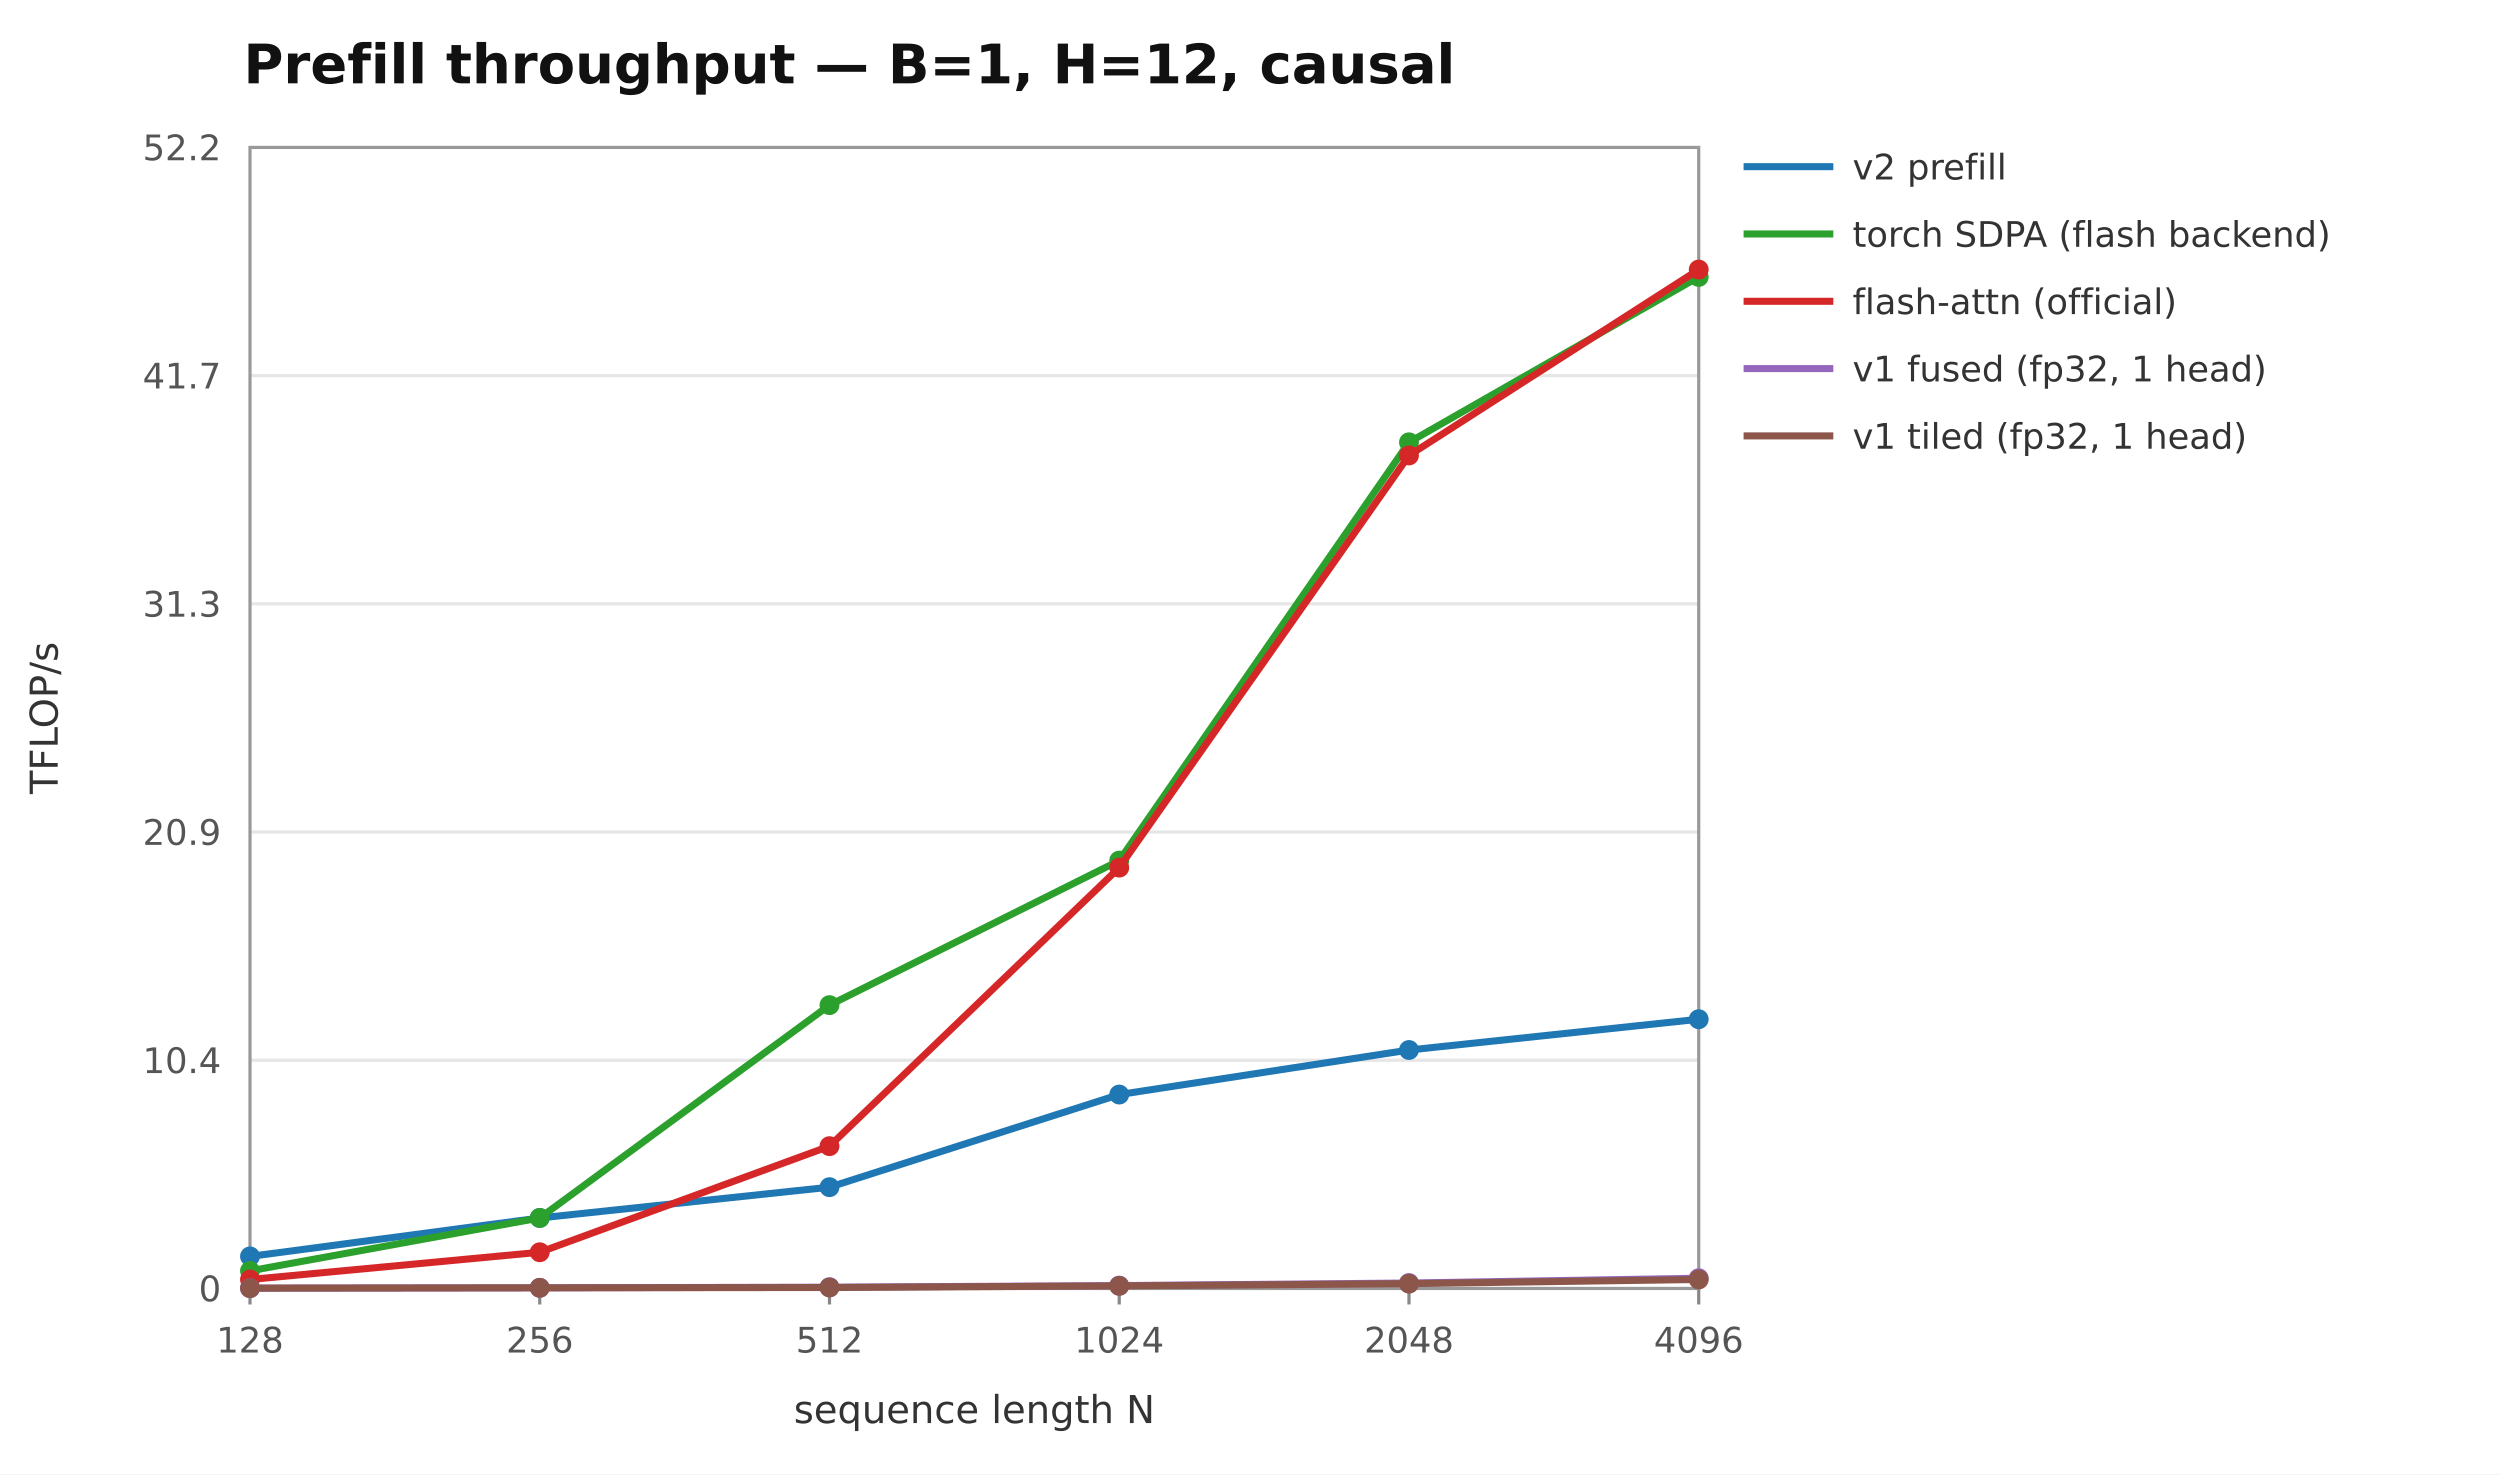
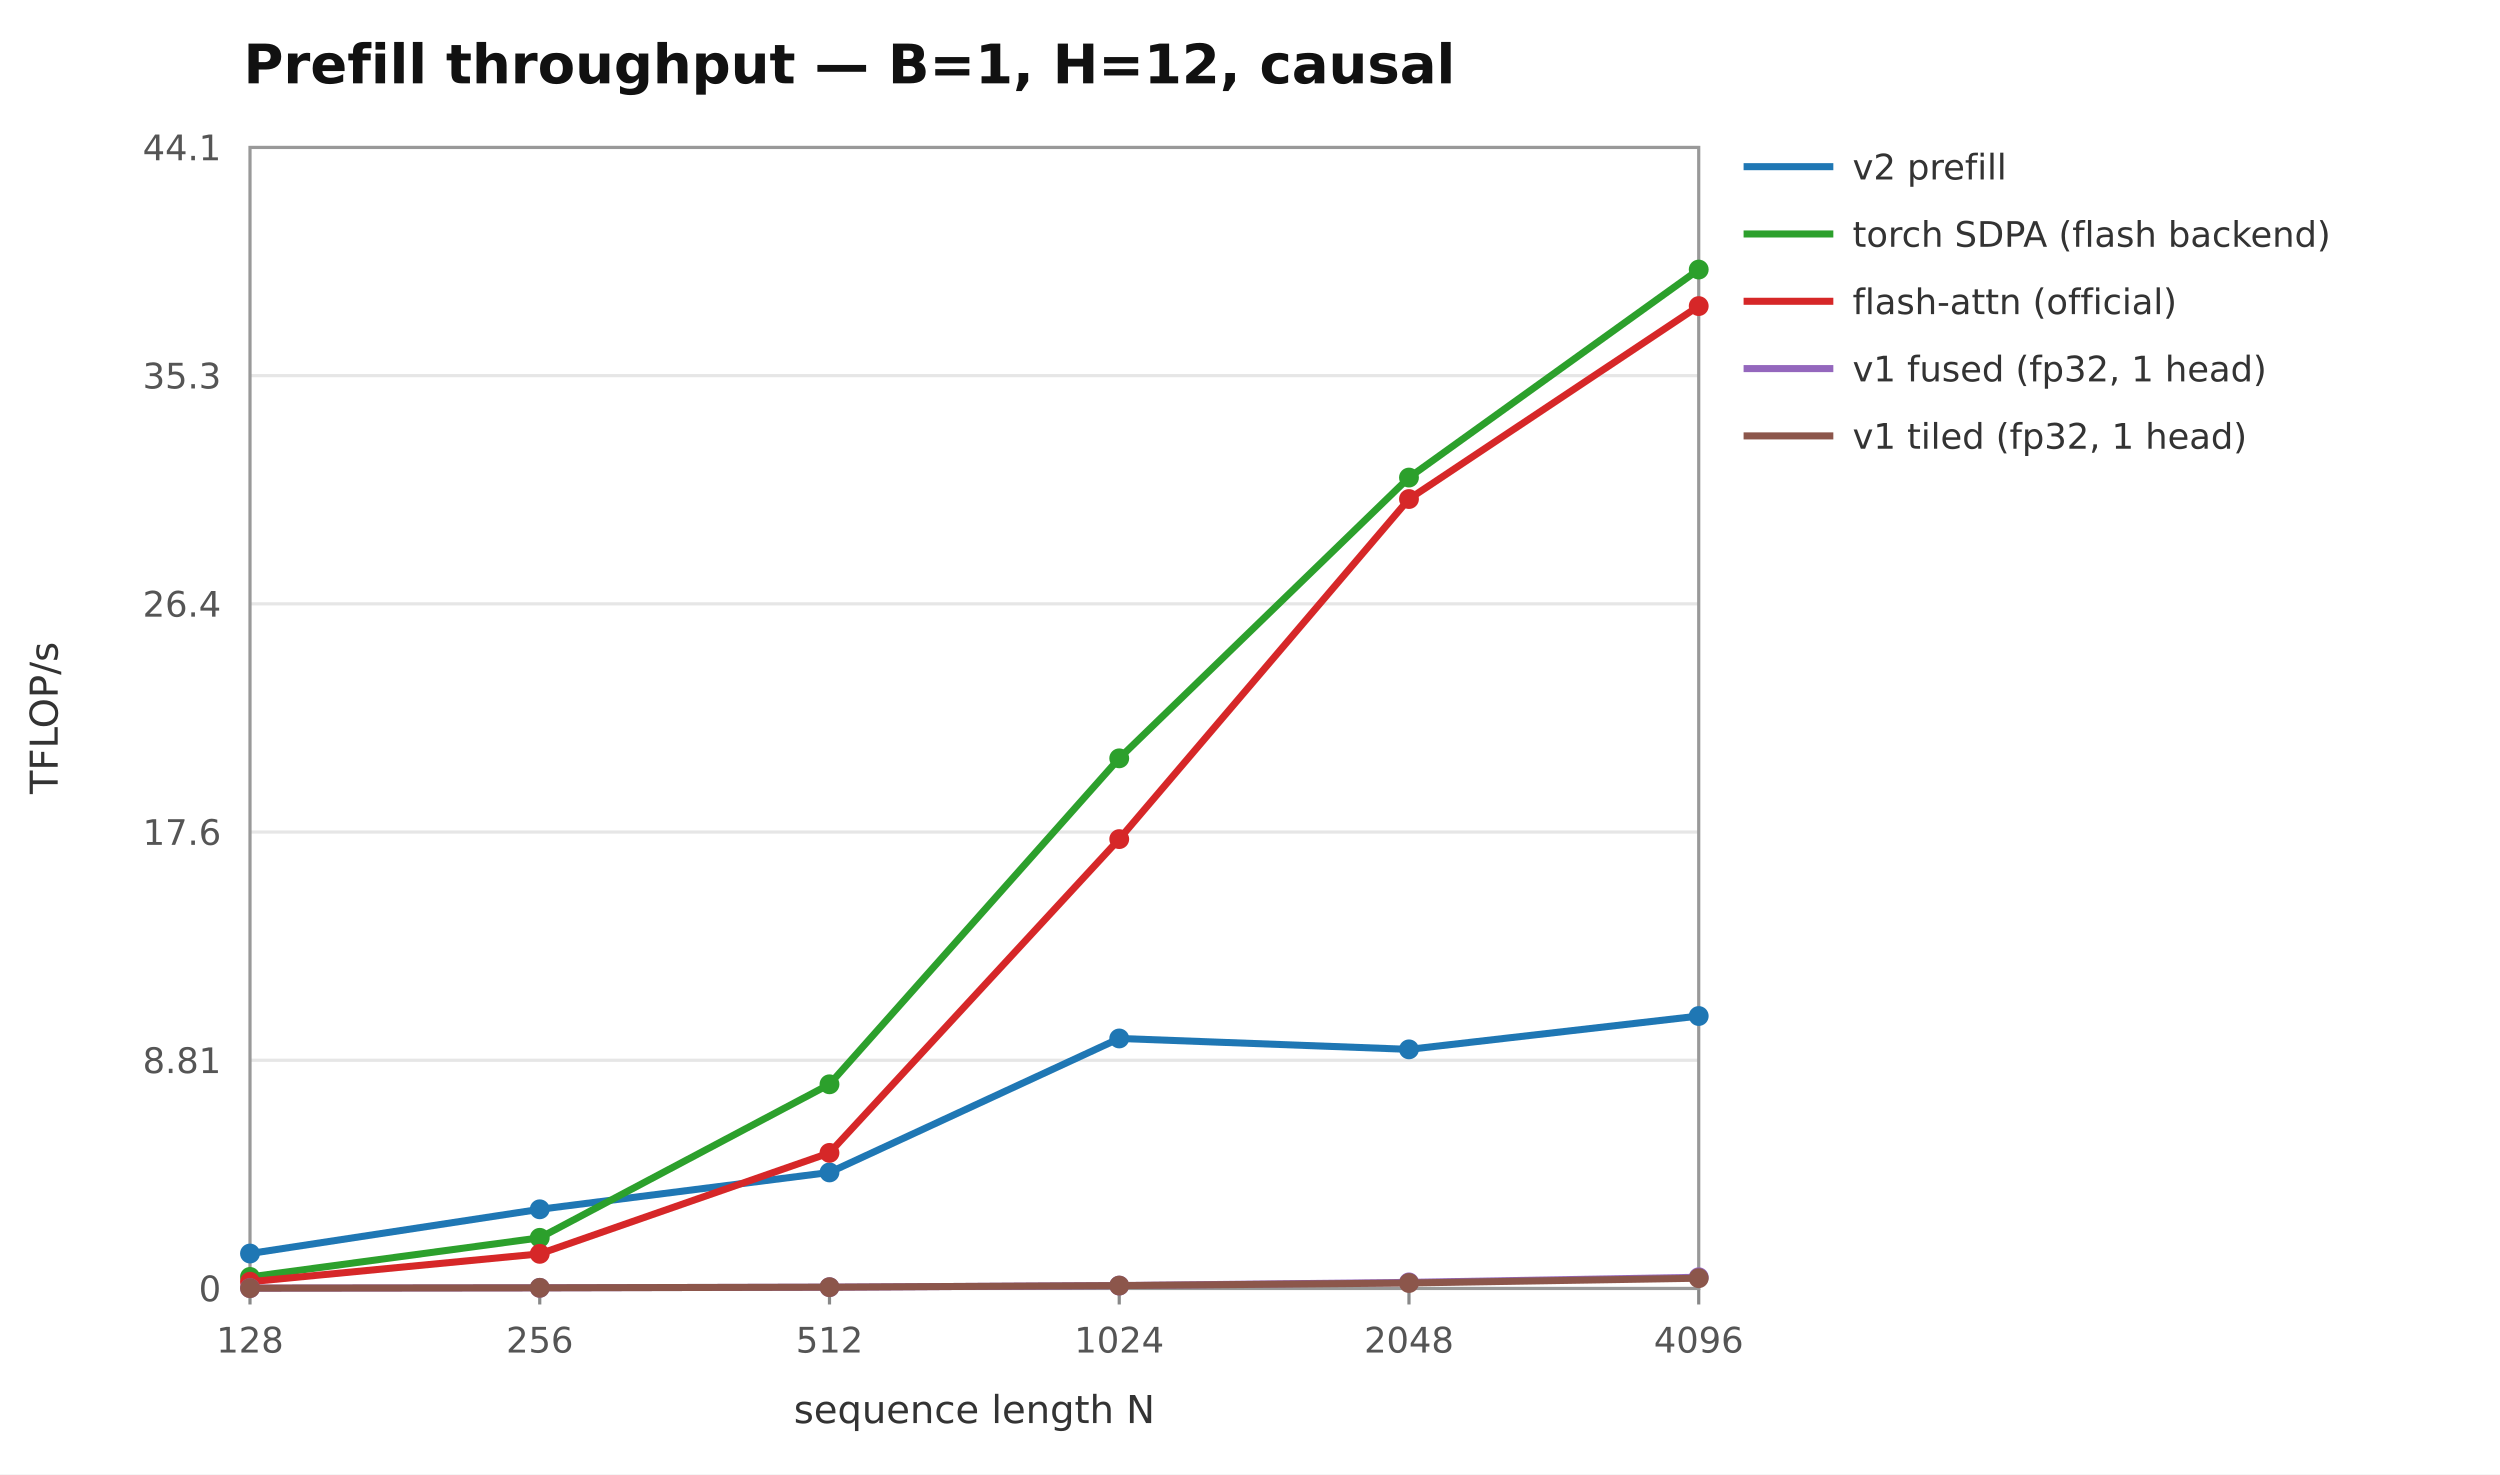
<svg xmlns="http://www.w3.org/2000/svg" width="780" height="460" viewBox="0 0 780 460" font-family="DejaVu Sans, Arial, sans-serif">
  <rect width="780" height="460" fill="#ffffff" />
  <text x="265" y="26" text-anchor="middle" font-size="17" font-weight="bold" fill="#111111">Prefill throughput — B=1, H=12, causal</text>
  <line x1="78" y1="402.0" x2="530" y2="402.0" stroke="#e6e6e6" stroke-width="1" />
  <text x="69" y="406.0" text-anchor="end" font-size="11" fill="#555555">0</text>
  <line x1="78" y1="330.8" x2="530" y2="330.8" stroke="#e6e6e6" stroke-width="1" />
-   <text x="69" y="334.8" text-anchor="end" font-size="11" fill="#555555">10.4</text>
+   <text x="69" y="334.8" text-anchor="end" font-size="11" fill="#555555">8.81</text>
  <line x1="78" y1="259.6" x2="530" y2="259.6" stroke="#e6e6e6" stroke-width="1" />
-   <text x="69" y="263.6" text-anchor="end" font-size="11" fill="#555555">20.9</text>
+   <text x="69" y="263.6" text-anchor="end" font-size="11" fill="#555555">17.6</text>
  <line x1="78" y1="188.4" x2="530" y2="188.4" stroke="#e6e6e6" stroke-width="1" />
-   <text x="69" y="192.4" text-anchor="end" font-size="11" fill="#555555">31.3</text>
+   <text x="69" y="192.4" text-anchor="end" font-size="11" fill="#555555">26.4</text>
  <line x1="78" y1="117.2" x2="530" y2="117.2" stroke="#e6e6e6" stroke-width="1" />
-   <text x="69" y="121.2" text-anchor="end" font-size="11" fill="#555555">41.7</text>
+   <text x="69" y="121.2" text-anchor="end" font-size="11" fill="#555555">35.3</text>
  <line x1="78" y1="46.0" x2="530" y2="46.0" stroke="#e6e6e6" stroke-width="1" />
-   <text x="69" y="50.0" text-anchor="end" font-size="11" fill="#555555">52.2</text>
+   <text x="69" y="50.0" text-anchor="end" font-size="11" fill="#555555">44.1</text>
  <line x1="78.0" y1="402" x2="78.0" y2="407" stroke="#888888" stroke-width="1" />
  <text x="78.0" y="422" text-anchor="middle" font-size="11" fill="#555555">128</text>
  <line x1="168.4" y1="402" x2="168.4" y2="407" stroke="#888888" stroke-width="1" />
  <text x="168.4" y="422" text-anchor="middle" font-size="11" fill="#555555">256</text>
  <line x1="258.8" y1="402" x2="258.8" y2="407" stroke="#888888" stroke-width="1" />
  <text x="258.8" y="422" text-anchor="middle" font-size="11" fill="#555555">512</text>
  <line x1="349.2" y1="402" x2="349.2" y2="407" stroke="#888888" stroke-width="1" />
  <text x="349.2" y="422" text-anchor="middle" font-size="11" fill="#555555">1024</text>
  <line x1="439.6" y1="402" x2="439.6" y2="407" stroke="#888888" stroke-width="1" />
  <text x="439.6" y="422" text-anchor="middle" font-size="11" fill="#555555">2048</text>
  <line x1="530.0" y1="402" x2="530.0" y2="407" stroke="#888888" stroke-width="1" />
  <text x="530.0" y="422" text-anchor="middle" font-size="11" fill="#555555">4096</text>
  <rect x="78" y="46" width="452" height="356" fill="none" stroke="#999999" stroke-width="1" />
  <text x="304" y="444" text-anchor="middle" font-size="12" fill="#333333">sequence length N</text>
  <text x="18" y="224" text-anchor="middle" font-size="12" fill="#333333" transform="rotate(-90 18 224)">TFLOP/s</text>
-   <path d="M78.0,392.0 L168.4,380.0 L258.8,370.4 L349.2,341.5 L439.6,327.6 L530.0,318.0" fill="none" stroke="#1f77b4" stroke-width="2.2" />
-   <circle cx="78.0" cy="392.0" r="3.1" fill="#1f77b4" />
-   <circle cx="168.4" cy="380.0" r="3.1" fill="#1f77b4" />
-   <circle cx="258.8" cy="370.4" r="3.1" fill="#1f77b4" />
-   <circle cx="349.2" cy="341.5" r="3.1" fill="#1f77b4" />
-   <circle cx="439.6" cy="327.6" r="3.1" fill="#1f77b4" />
-   <circle cx="530.0" cy="318.0" r="3.1" fill="#1f77b4" />
+   <path d="M78.0,391.1 L168.4,377.3 L258.8,365.8 L349.2,324.0 L439.6,327.4 L530.0,317.0" fill="none" stroke="#1f77b4" stroke-width="2.2" />
+   <circle cx="78.0" cy="391.1" r="3.1" fill="#1f77b4" />
+   <circle cx="168.4" cy="377.3" r="3.1" fill="#1f77b4" />
+   <circle cx="258.8" cy="365.8" r="3.1" fill="#1f77b4" />
+   <circle cx="349.2" cy="324.0" r="3.1" fill="#1f77b4" />
+   <circle cx="439.6" cy="327.4" r="3.1" fill="#1f77b4" />
+   <circle cx="530.0" cy="317.0" r="3.1" fill="#1f77b4" />
  <line x1="544" y1="52" x2="572" y2="52" stroke="#1f77b4" stroke-width="2.2" />
  <text x="578" y="56" font-size="11" fill="#333333">v2 prefill</text>
-   <path d="M78.0,396.5 L168.4,380.0 L258.8,313.6 L349.2,268.5 L439.6,138.0 L530.0,86.4" fill="none" stroke="#2ca02c" stroke-width="2.2" />
-   <circle cx="78.0" cy="396.5" r="3.1" fill="#2ca02c" />
-   <circle cx="168.4" cy="380.0" r="3.1" fill="#2ca02c" />
-   <circle cx="258.8" cy="313.6" r="3.1" fill="#2ca02c" />
-   <circle cx="349.2" cy="268.5" r="3.1" fill="#2ca02c" />
-   <circle cx="439.6" cy="138.0" r="3.1" fill="#2ca02c" />
-   <circle cx="530.0" cy="86.4" r="3.1" fill="#2ca02c" />
+   <path d="M78.0,398.4 L168.4,386.2 L258.8,338.3 L349.2,236.6 L439.6,149.0 L530.0,84.1" fill="none" stroke="#2ca02c" stroke-width="2.2" />
+   <circle cx="78.0" cy="398.4" r="3.1" fill="#2ca02c" />
+   <circle cx="168.4" cy="386.2" r="3.1" fill="#2ca02c" />
+   <circle cx="258.8" cy="338.3" r="3.1" fill="#2ca02c" />
+   <circle cx="349.2" cy="236.6" r="3.1" fill="#2ca02c" />
+   <circle cx="439.6" cy="149.0" r="3.1" fill="#2ca02c" />
+   <circle cx="530.0" cy="84.1" r="3.1" fill="#2ca02c" />
  <line x1="544" y1="73" x2="572" y2="73" stroke="#2ca02c" stroke-width="2.2" />
  <text x="578" y="77" font-size="11" fill="#333333">torch SDPA (flash backend)</text>
-   <path d="M78.0,399.2 L168.4,390.7 L258.8,357.6 L349.2,270.7 L439.6,142.1 L530.0,84.1" fill="none" stroke="#d62728" stroke-width="2.2" />
-   <circle cx="78.0" cy="399.2" r="3.1" fill="#d62728" />
-   <circle cx="168.4" cy="390.7" r="3.1" fill="#d62728" />
-   <circle cx="258.8" cy="357.6" r="3.1" fill="#d62728" />
-   <circle cx="349.2" cy="270.7" r="3.1" fill="#d62728" />
-   <circle cx="439.6" cy="142.1" r="3.1" fill="#d62728" />
-   <circle cx="530.0" cy="84.1" r="3.1" fill="#d62728" />
+   <path d="M78.0,399.9 L168.4,391.2 L258.8,359.7 L349.2,261.8 L439.6,155.7 L530.0,95.5" fill="none" stroke="#d62728" stroke-width="2.2" />
+   <circle cx="78.0" cy="399.9" r="3.1" fill="#d62728" />
+   <circle cx="168.4" cy="391.2" r="3.1" fill="#d62728" />
+   <circle cx="258.8" cy="359.7" r="3.1" fill="#d62728" />
+   <circle cx="349.2" cy="261.8" r="3.1" fill="#d62728" />
+   <circle cx="439.6" cy="155.7" r="3.1" fill="#d62728" />
+   <circle cx="530.0" cy="95.5" r="3.1" fill="#d62728" />
  <line x1="544" y1="94" x2="572" y2="94" stroke="#d62728" stroke-width="2.2" />
  <text x="578" y="98" font-size="11" fill="#333333">flash-attn (official)</text>
-   <path d="M78.0,401.9 L168.4,401.8 L258.8,401.6 L349.2,401.1 L439.6,400.3 L530.0,398.8" fill="none" stroke="#9467bd" stroke-width="2.2" />
+   <path d="M78.0,401.9 L168.4,401.8 L258.8,401.6 L349.2,401.1 L439.6,400.1 L530.0,398.5" fill="none" stroke="#9467bd" stroke-width="2.2" />
  <circle cx="78.0" cy="401.9" r="3.1" fill="#9467bd" />
  <circle cx="168.4" cy="401.8" r="3.1" fill="#9467bd" />
  <circle cx="258.8" cy="401.6" r="3.1" fill="#9467bd" />
  <circle cx="349.2" cy="401.1" r="3.1" fill="#9467bd" />
-   <circle cx="439.6" cy="400.3" r="3.1" fill="#9467bd" />
-   <circle cx="530.0" cy="398.8" r="3.1" fill="#9467bd" />
+   <circle cx="439.6" cy="400.1" r="3.1" fill="#9467bd" />
+   <circle cx="530.0" cy="398.5" r="3.1" fill="#9467bd" />
  <line x1="544" y1="115" x2="572" y2="115" stroke="#9467bd" stroke-width="2.2" />
  <text x="578" y="119" font-size="11" fill="#333333">v1 fused (fp32, 1 head)</text>
-   <path d="M78.0,401.9 L168.4,401.8 L258.8,401.7 L349.2,401.2 L439.6,400.5 L530.0,399.2" fill="none" stroke="#8c564b" stroke-width="2.2" />
+   <path d="M78.0,401.9 L168.4,401.8 L258.8,401.6 L349.2,401.1 L439.6,400.3 L530.0,398.8" fill="none" stroke="#8c564b" stroke-width="2.2" />
  <circle cx="78.0" cy="401.9" r="3.1" fill="#8c564b" />
  <circle cx="168.4" cy="401.8" r="3.1" fill="#8c564b" />
-   <circle cx="258.8" cy="401.7" r="3.1" fill="#8c564b" />
-   <circle cx="349.2" cy="401.2" r="3.1" fill="#8c564b" />
-   <circle cx="439.6" cy="400.5" r="3.1" fill="#8c564b" />
-   <circle cx="530.0" cy="399.2" r="3.1" fill="#8c564b" />
+   <circle cx="258.8" cy="401.6" r="3.1" fill="#8c564b" />
+   <circle cx="349.2" cy="401.1" r="3.1" fill="#8c564b" />
+   <circle cx="439.6" cy="400.3" r="3.1" fill="#8c564b" />
+   <circle cx="530.0" cy="398.8" r="3.1" fill="#8c564b" />
  <line x1="544" y1="136" x2="572" y2="136" stroke="#8c564b" stroke-width="2.2" />
  <text x="578" y="140" font-size="11" fill="#333333">v1 tiled (fp32, 1 head)</text>
</svg>
